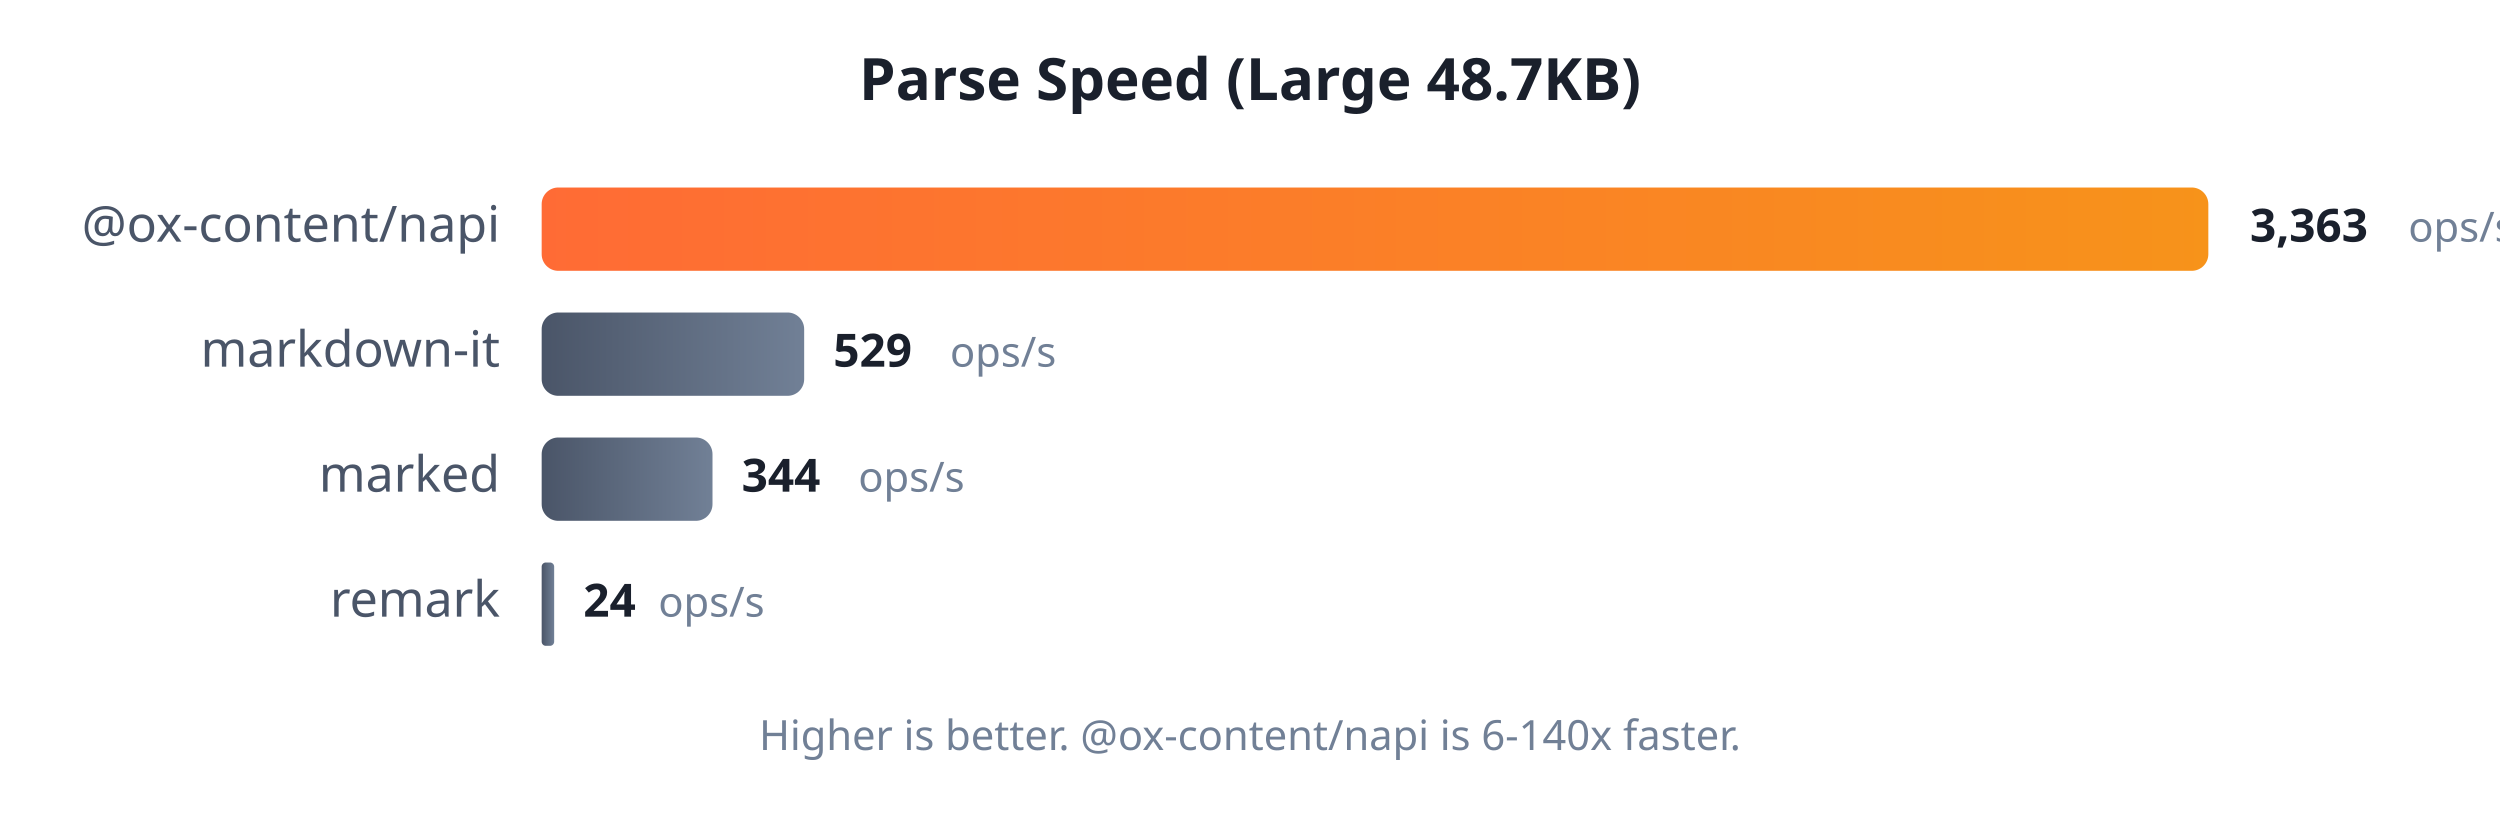
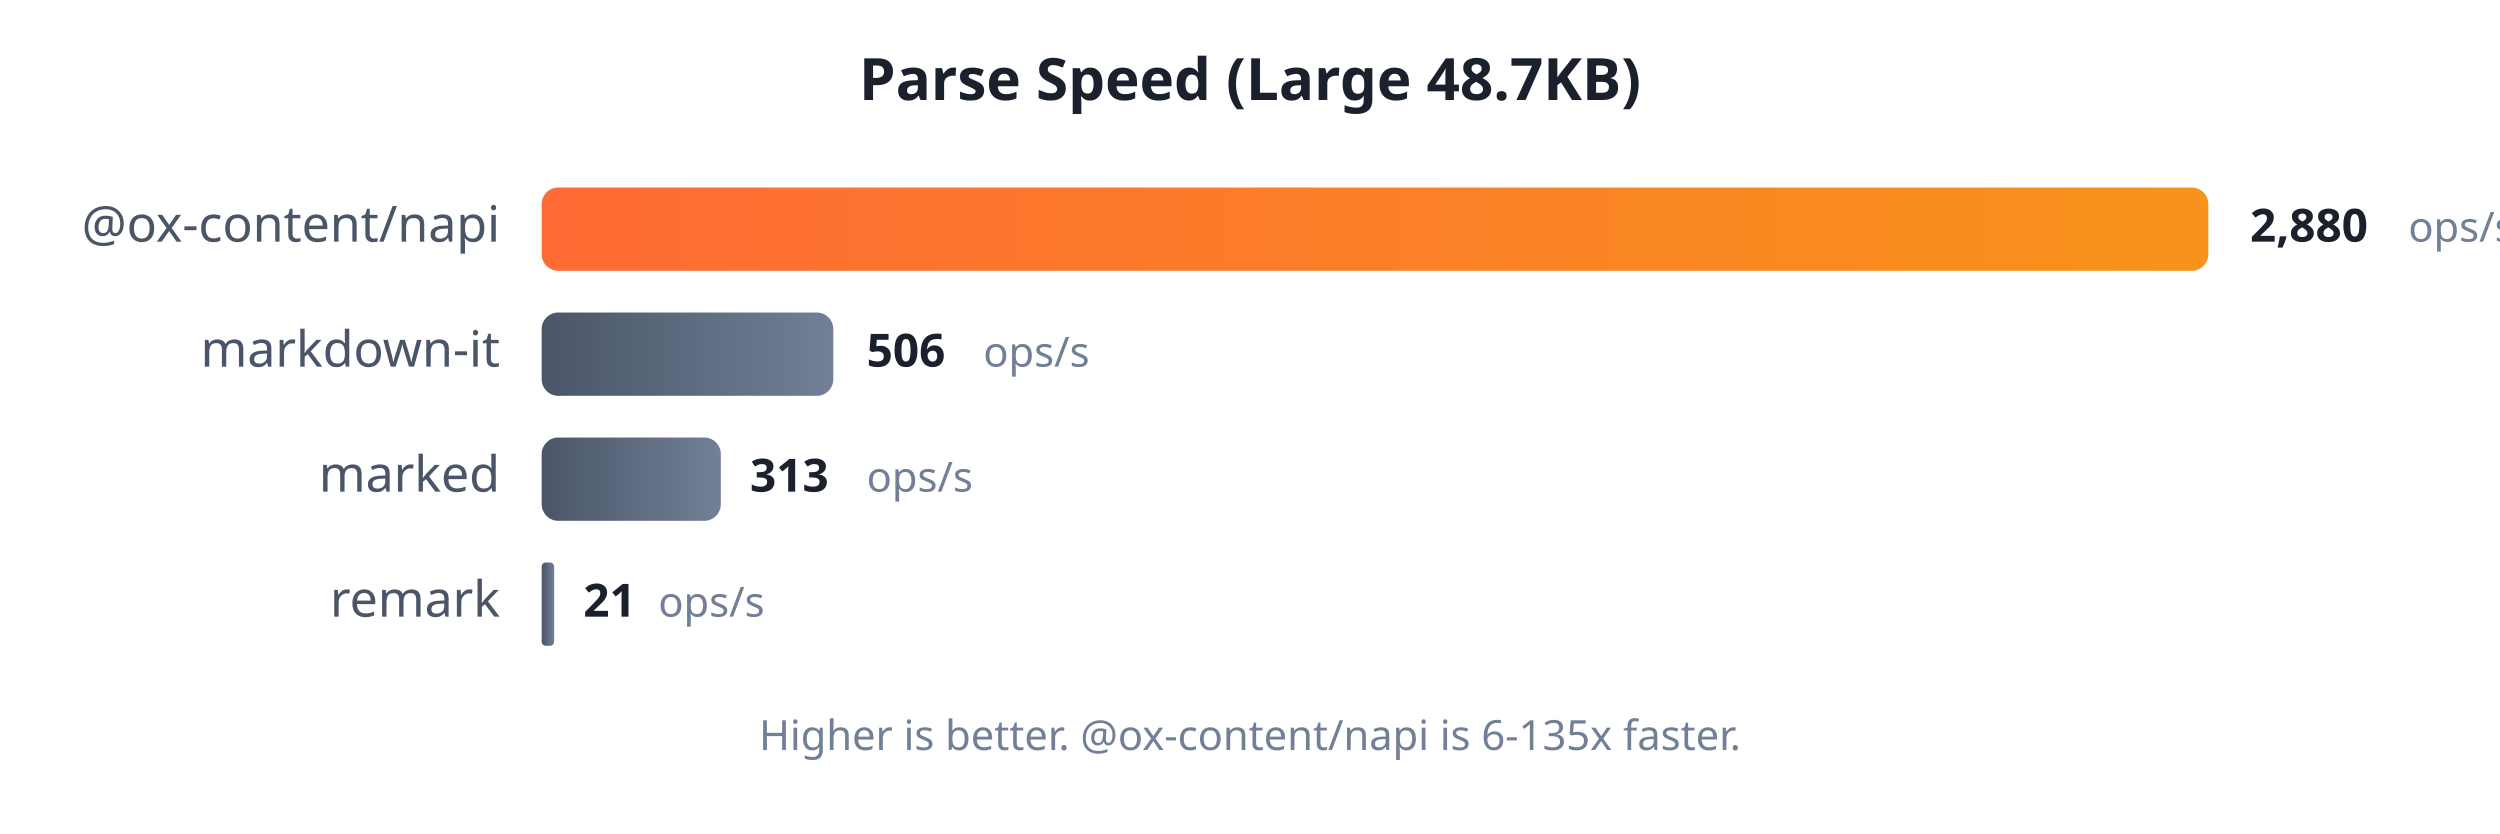
<svg xmlns="http://www.w3.org/2000/svg" viewBox="0 0 600 200">
  <defs>
    <linearGradient id="oxGrad" x1="0%" y1="0%" x2="100%" y2="0%">
      <stop offset="0%" style="stop-color:#ff6b35" />
      <stop offset="100%" style="stop-color:#f7931a" />
    </linearGradient>
    <linearGradient id="grayGrad" x1="0%" y1="0%" x2="100%" y2="0%">
      <stop offset="0%" style="stop-color:#4a5568" />
      <stop offset="100%" style="stop-color:#718096" />
    </linearGradient>
  </defs>
  <style>
    .title { font: bold 14px system-ui, sans-serif; fill: #1a202c; }
    .label { font: 12px system-ui, sans-serif; fill: #4a5568; }
    .value { font: bold 11px system-ui, sans-serif; fill: #1a202c; }
    .unit { font: 10px system-ui, sans-serif; fill: #718096; }
  </style>
  <text x="300" y="24" text-anchor="middle" class="title">Parse Speed (Large 48.7KB)</text>
  <text x="120" y="58" text-anchor="end" class="label">@ox-content/napi</text>
  <rect x="130" y="45" width="400" height="20" rx="4" fill="url(#oxGrad)" />
-   <text x="540" y="58" class="value">3,363</text>
+   <text x="540" y="58" class="value">2,880</text>
  <text x="578" y="58" class="unit">ops/s</text>
  <text x="120" y="88" text-anchor="end" class="label">markdown-it</text>
-   <rect x="130" y="75" width="63" height="20" rx="4" fill="url(#grayGrad)" />
-   <text x="200" y="88" class="value">529</text>
-   <text x="228" y="88" class="unit">ops/s</text>
+   <rect x="130" y="75" width="70" height="20" rx="4" fill="url(#grayGrad)" />
+   <text x="208" y="88" class="value">506</text>
+   <text x="236" y="88" class="unit">ops/s</text>
  <text x="120" y="118" text-anchor="end" class="label">marked</text>
-   <rect x="130" y="105" width="41" height="20" rx="4" fill="url(#grayGrad)" />
-   <text x="178" y="118" class="value">344</text>
-   <text x="206" y="118" class="unit">ops/s</text>
+   <rect x="130" y="105" width="43" height="20" rx="4" fill="url(#grayGrad)" />
+   <text x="180" y="118" class="value">313</text>
+   <text x="208" y="118" class="unit">ops/s</text>
  <text x="120" y="148" text-anchor="end" class="label">remark</text>
  <rect x="130" y="135" width="3" height="20" rx="1" fill="url(#grayGrad)" />
-   <text x="140" y="148" class="value">24</text>
+   <text x="140" y="148" class="value">21</text>
  <text x="158" y="148" class="unit">ops/s</text>
-   <text x="300" y="180" text-anchor="middle" class="unit">Higher is better. @ox-content/napi is 6-140x faster.</text>
+   <text x="300" y="180" text-anchor="middle" class="unit">Higher is better. @ox-content/napi is 6-135x faster.</text>
</svg>
